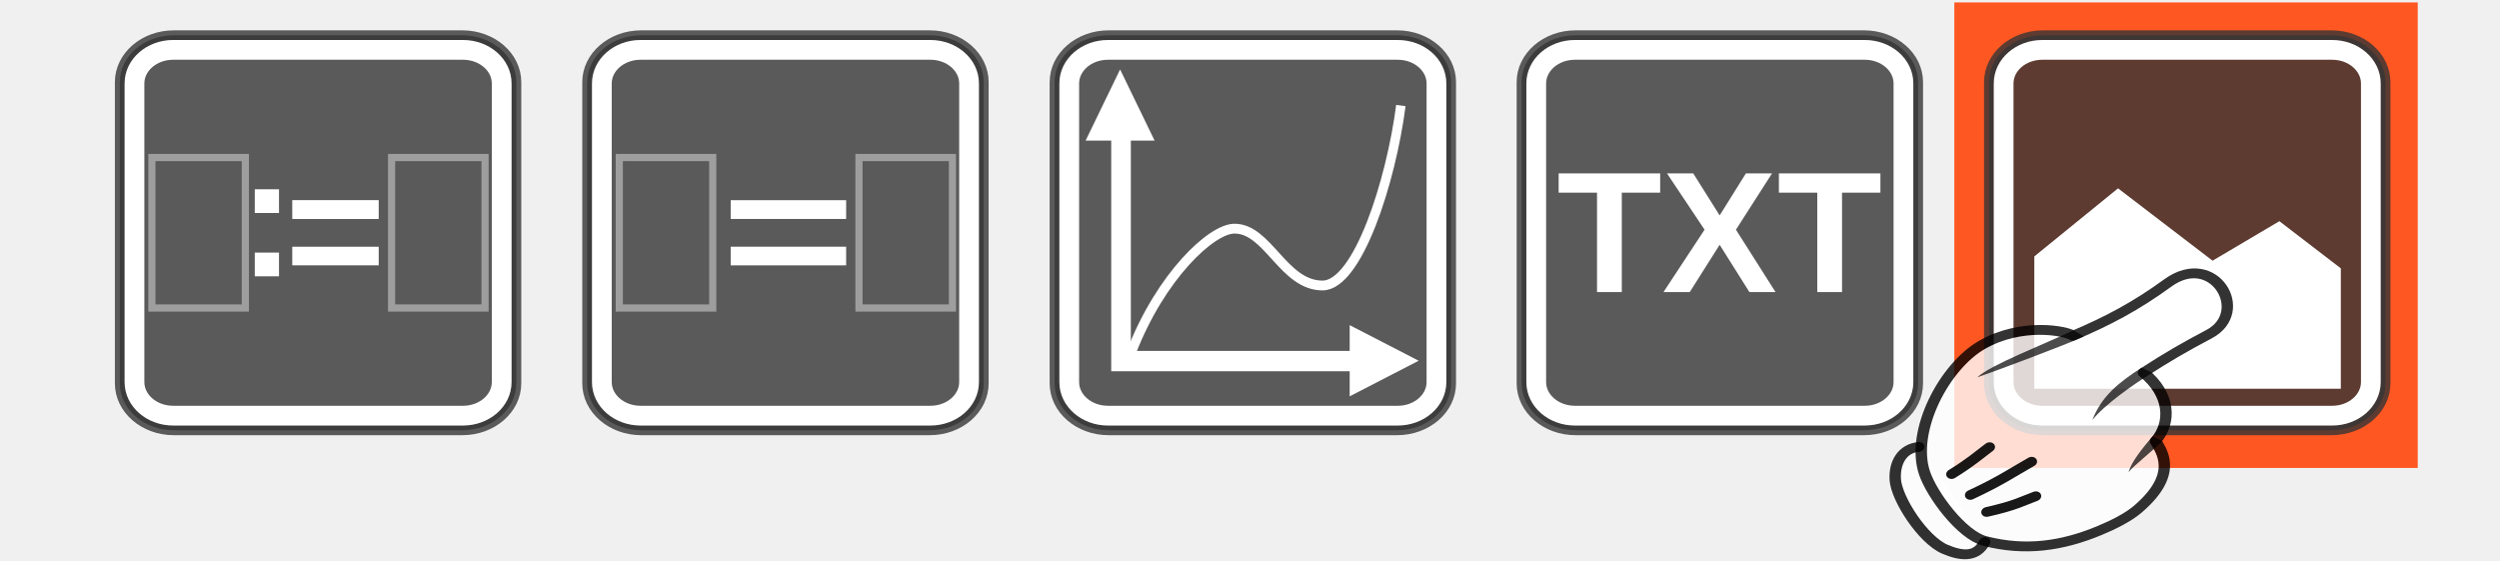
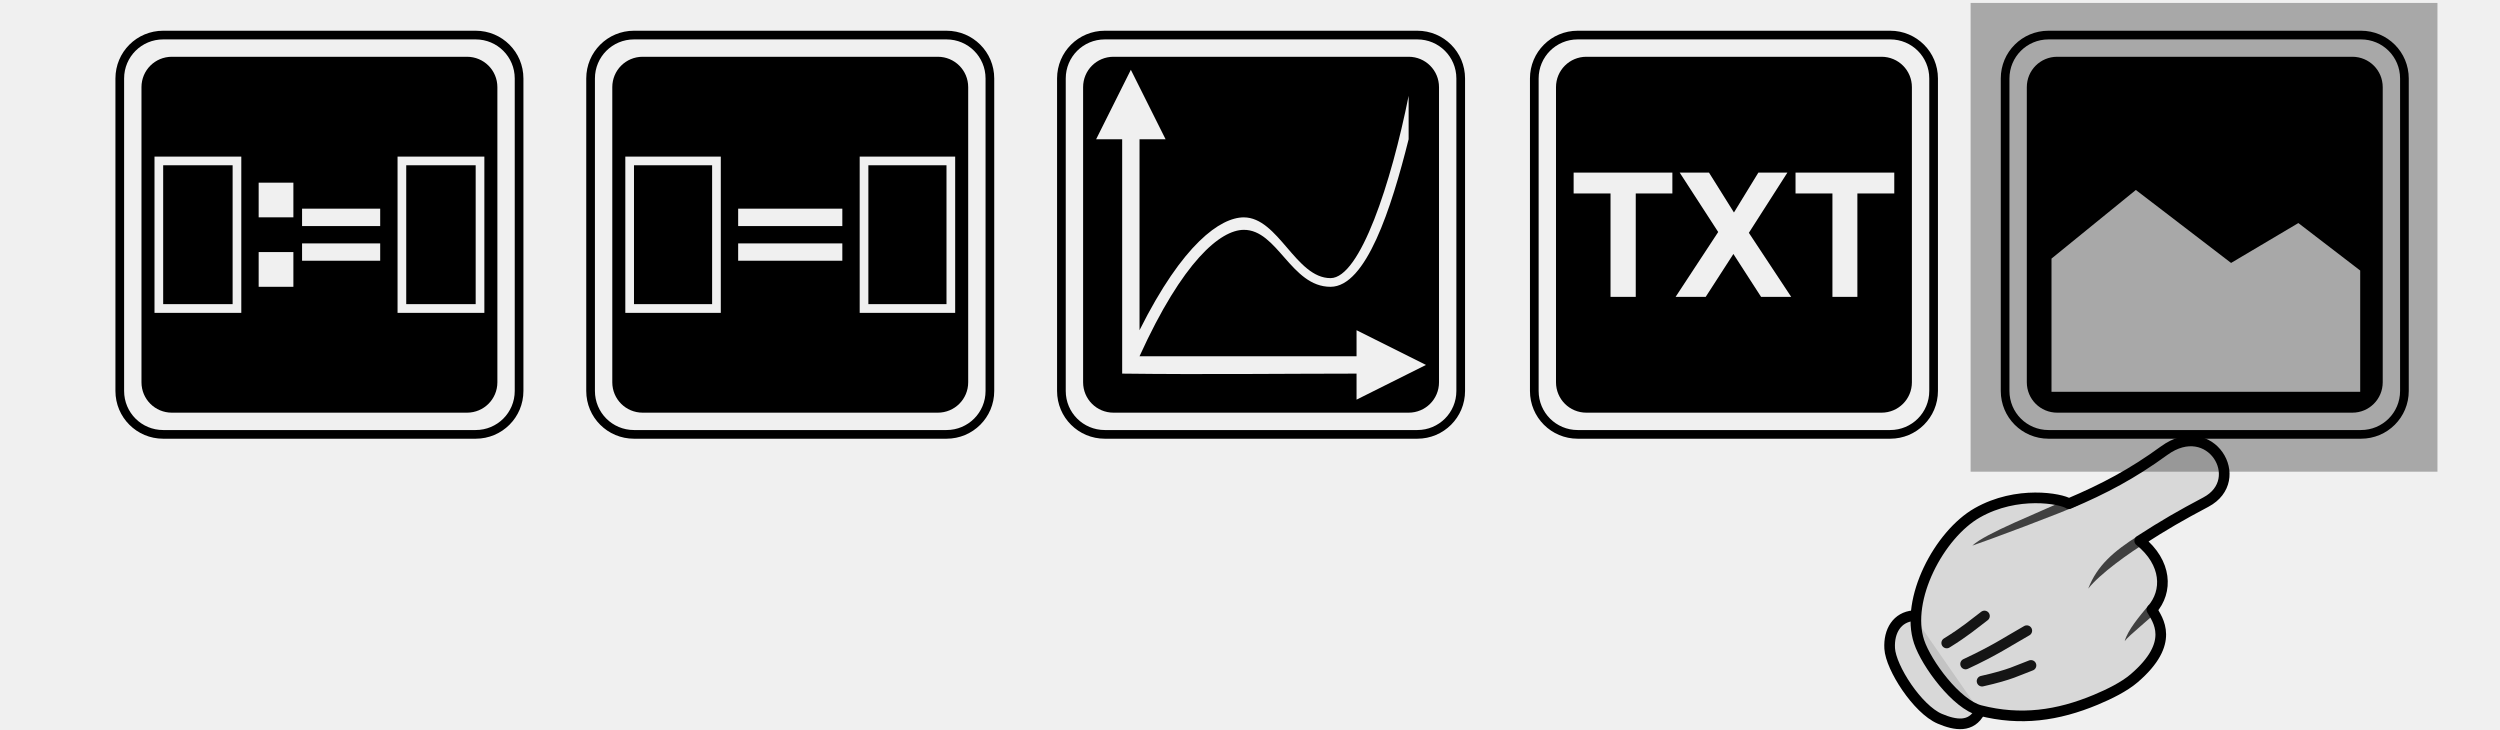
- <svg xmlns="http://www.w3.org/2000/svg" id="svg11300" height="65" width="290" version="1.1">
+ <svg xmlns="http://www.w3.org/2000/svg" version="1.1" width="288" height="84" id="svg11300">
  <defs id="defs3" />
-   <rect style="fill:#ff5722;fill-opacity:1;stroke:none" id="rect3644" y="0.281" x="226.791" ry="0" rx="0" height="54" width="53.779" />
-   <g id="g3139" transform="translate(12.83047,1.000721)">
-     <rect style="color:#000000;fill:#353535;fill-opacity:0.8;fill-rule:evenodd;stroke:#353535;stroke-width:1.146;stroke-linejoin:bevel;stroke-miterlimit:10;stroke-opacity:0.8" id="rect11518" y="3.092" x="1.074" ry="5.442" rx="6.265" height="45.816" width="46.014" />
-     <rect style="color:#000000;fill:none;stroke:#ffffff;stroke-width:2.292;stroke-linejoin:bevel;stroke-miterlimit:10" id="rect11528" y="4.785" x="2.775" ry="3.898" rx="4.487" height="42.43" width="42.613" />
-     <text style="font-size:20px;font-style:normal;font-variant:normal;font-weight:bold;font-stretch:normal;text-align:start;line-height:125%;writing-mode:lr-tb;text-anchor:start;fill:#ffffff;fill-opacity:1;stroke:none;font-family:Arial;-inkscape-font-specification:Arial Bold" xml:space="preserve" id="text3080" y="31.049" x="14.814">
-       <tspan id="tspan3082" y="31.049" x="14.814">:</tspan>
-     </text>
-     <text style="font-size:20px;font-style:normal;font-variant:normal;font-weight:bold;font-stretch:normal;text-align:start;line-height:125%;writing-mode:lr-tb;text-anchor:start;fill:#ffffff;fill-opacity:1;stroke:none;font-family:Arial;-inkscape-font-specification:Arial Bold" xml:space="preserve" id="text3080-5" y="32.621" x="20.258">
-       <tspan id="tspan3082-6" y="32.621" x="20.258">=</tspan>
-     </text>
-     <rect style="opacity:0.9;fill:none;stroke:#ffffff;stroke-width:0.832;stroke-linecap:round;stroke-linejoin:miter;stroke-miterlimit:4;stroke-opacity:0.456;stroke-dasharray:none;stroke-dashoffset:0" id="rect3926" y="17.272" x="4.797" ry="0" rx="5.034" height="17.456" width="10.846" />
-     <rect style="opacity:0.9;fill:none;stroke:#ffffff;stroke-width:0.832;stroke-linecap:round;stroke-linejoin:miter;stroke-miterlimit:4;stroke-opacity:0.456;stroke-dasharray:none;stroke-dashoffset:0" id="rect3926-3" y="17.272" x="32.611" ry="0" rx="5.034" height="17.456" width="10.846" />
+   <rect style="fill:#000000;fill-opacity:0.302;stroke:none" id="rect3644" y="0.339" x="227.015" ry="0" rx="0" height="54" width="53.779" />
+   <g id="g11" transform="translate(12.79798,3.039918)">
+     <path style="color:#000000;fill:#000000;fill-opacity:1;stroke:none" id="rect11528-8-6" d="M 7,3.5 C 5.061,3.5 3.5,5.061 3.5,7 v 34 c 0,1.939 1.561,3.5 3.5,3.5 h 34 c 1.939,0 3.5,-1.561 3.5,-3.5 V 7 C 44.5,5.061 42.939,3.5 41,3.5 Z M 5,15 H 15 V 33 H 5 Z m 28,0 H 43 V 33 H 33 Z M 6,16 v 16 h 8 V 16 Z m 28,0 v 16 h 8 V 16 Z m -17,2 h 4 v 4 h -4 z m 5,3 h 9 v 2 h -9 z m 0,4 h 9 v 2 h -9 z m -5,1 h 4 v 4 h -4 z" />
+     <path style="color:#000000;fill:#000000;fill-opacity:1;fill-rule:evenodd;stroke:none" id="rect11518-1" d="M 6,0.5 C 2.953,0.5 0.5,2.953 0.5,6 v 36 c 0,3.047 2.453,5.5 5.5,5.5 h 36 c 3.047,0 5.5,-2.453 5.5,-5.5 V 6 C 47.5,2.953 45.047,0.5 42,0.5 Z m 0,1 h 36 c 2.493,0 4.5,2.007 4.5,4.5 v 36 c 0,2.493 -2.007,4.5 -4.5,4.5 H 6 C 3.507,46.5 1.5,44.493 1.5,42 V 6 C 1.5,3.507 3.507,1.5 6,1.5 Z" />
  </g>
-   <g id="g3149" transform="translate(67.06875,3.000721)">
-     <rect style="color:#000000;fill:#353535;fill-opacity:0.8;fill-rule:evenodd;stroke:#353535;stroke-width:1.146;stroke-linejoin:bevel;stroke-miterlimit:10;stroke-opacity:0.8" id="rect11518-9" y="1.092" x="1.074" ry="5.442" rx="6.265" height="45.816" width="46.014" />
-     <rect style="color:#000000;fill:none;stroke:#ffffff;stroke-width:2.292;stroke-linejoin:bevel;stroke-miterlimit:10" id="rect11528-9" y="2.785" x="2.775" ry="3.898" rx="4.487" height="42.43" width="42.613" />
-     <text style="font-size:23.111px;font-style:normal;font-variant:normal;font-weight:bold;font-stretch:normal;text-align:start;line-height:125%;writing-mode:lr-tb;text-anchor:start;fill:#ffffff;fill-opacity:1;stroke:none;font-family:Arial;-inkscape-font-specification:Arial Bold" xml:space="preserve" id="text3080-5-3" transform="scale(1.155537,0.8653985)" y="35.384" x="14.386">
-       <tspan id="tspan3082-6-9" y="35.384" x="14.386">=</tspan>
-     </text>
-     <rect style="opacity:0.9;fill:none;stroke:#ffffff;stroke-width:0.832;stroke-linecap:round;stroke-linejoin:miter;stroke-miterlimit:4;stroke-opacity:0.456;stroke-dasharray:none;stroke-dashoffset:0" id="rect3926-5" y="15.272" x="4.797" ry="0" rx="5.034" height="17.456" width="10.846" />
-     <rect style="opacity:0.9;fill:none;stroke:#ffffff;stroke-width:0.832;stroke-linecap:round;stroke-linejoin:miter;stroke-miterlimit:4;stroke-opacity:0.456;stroke-dasharray:none;stroke-dashoffset:0" id="rect3926-3-9" y="15.272" x="32.611" ry="0" rx="5.034" height="17.456" width="10.846" />
+   <g transform="translate(67.03598,3.039918)" id="g816">
+     <path d="M 7,3.5 C 5.061,3.5 3.5,5.061 3.5,7 v 34 c 0,1.939 1.561,3.5 3.5,3.5 h 34 c 1.939,0 3.5,-1.561 3.5,-3.5 V 7 C 44.5,5.061 42.939,3.5 41,3.5 Z M 5,15 H 16 V 33 H 5 Z m 27,0 H 43 V 33 H 32 Z M 6,16 v 16 h 9 V 16 Z m 27,0 v 16 h 9 V 16 Z m -15,5 h 12 v 2 H 18 Z m 0,4 h 12 v 2 H 18 Z" id="rect11528-8-4" style="color:#000000;fill:#000000;fill-opacity:1;stroke:none" />
+     <path d="M 6,0.5 C 2.953,0.5 0.5,2.953 0.5,6 v 36 c 0,3.047 2.453,5.5 5.5,5.5 h 36 c 3.047,0 5.5,-2.453 5.5,-5.5 V 6 C 47.5,2.953 45.047,0.5 42,0.5 Z m 0,1 h 36 c 2.493,0 4.5,2.007 4.5,4.5 v 36 c 0,2.493 -2.007,4.5 -4.5,4.5 H 6 C 3.507,46.5 1.5,44.493 1.5,42 V 6 C 1.5,3.507 3.507,1.5 6,1.5 Z" id="rect11518" style="color:#000000;fill:#000000;fill-opacity:1;fill-rule:evenodd;stroke:none" />
  </g>
-   <g id="g3242" transform="translate(121.307,3.014216)">
-     <rect style="color:#000000;fill:#353535;fill-opacity:0.8;fill-rule:evenodd;stroke:#353535;stroke-width:1.146;stroke-linejoin:bevel;stroke-miterlimit:10;stroke-opacity:0.8" id="rect11518-8" y="1.078" x="1.074" ry="5.442" rx="6.265" height="45.816" width="46.014" />
-     <rect style="color:#000000;fill:none;stroke:#ffffff;stroke-width:2.292;stroke-linejoin:bevel;stroke-miterlimit:10" id="rect11528-2" y="2.772" x="2.775" ry="3.898" rx="4.487" height="42.43" width="42.613" />
-     <g id="g3916" transform="matrix(1.162038,0,0,1.203316,-0.5894232,-0.8727336)">
-       <path style="fill:none;stroke:#ffffff;stroke-width:0.945px;stroke-opacity:1" id="path9990" d="M 9.112,32.132 C 12.047,24.828 17.089,20.281 19.383,20.263 c 3.356,-0.026 4.891,5.478 8.804,5.478 3.527,0 6.847,-10.043 7.826,-17.346" />
-       <path style="fill:none;stroke:#ffffff;stroke-width:1.96" id="path9988" d="m 8.067,8.836 0,24.192 26.832,0" />
-       <path style="fill:#ffffff;fill-rule:evenodd" id="path9992" d="m 7.975,4.914 -3.446,6.862 6.891,0 -3.446,-6.862" />
-       <path style="fill:#ffffff;fill-rule:evenodd" id="path9994" d="m 37.792,32.995 -6.891,-3.431 0,6.862 6.891,-3.431" />
-     </g>
+   <g transform="translate(121.274,3.039918)" id="g816-7">
+     <path d="M 7,3.5 C 5.061,3.5 3.5,5.061 3.5,7 v 34 c 0,1.939 1.561,3.5 3.5,3.5 h 34 c 1.939,0 3.5,-1.561 3.5,-3.5 V 7 C 44.5,5.061 42.939,3.5 41,3.5 Z m 2,1.5 4,8 h -3 v 22 c 5,-10 9.334,-12.979 12,-13 4,0 6,7 10,7 3.416,0 7,-11 9,-21 v 5 C 39,21 36.099,30 32,30 27.453,30 25.9,23.407 22,23.438 19.334,23.458 15,27 10,38 h 25 v -3 l 8,4 -8,4 V 40 C 26.923,40.002 17.389,40.12 8,40 V 13 H 5 Z" id="rect11528-8-7" style="color:#000000;fill:#000000;fill-opacity:1;stroke:none" />
+     <path d="M 6,0.5 C 2.953,0.5 0.5,2.953 0.5,6 v 36 c 0,3.047 2.453,5.5 5.5,5.5 h 36 c 3.047,0 5.5,-2.453 5.5,-5.5 V 6 C 47.5,2.953 45.047,0.5 42,0.5 Z m 0,1 h 36 c 2.493,0 4.5,2.007 4.5,4.5 v 36 c 0,2.493 -2.007,4.5 -4.5,4.5 H 6 C 3.507,46.5 1.5,44.493 1.5,42 V 6 C 1.5,3.507 3.507,1.5 6,1.5 Z" id="rect11518-5" style="color:#000000;fill:#000000;fill-opacity:1;fill-rule:evenodd;stroke:none" />
  </g>
-   <g id="g3448" transform="translate(175.5822,3.000721)">
-     <rect style="color:#000000;fill:#353535;fill-opacity:0.8;fill-rule:evenodd;stroke:#353535;stroke-width:1.146;stroke-linejoin:bevel;stroke-miterlimit:10;stroke-opacity:0.8" id="rect11518-6" y="1.092" x="0.993" ry="5.442" rx="6.265" height="45.816" width="46.014" />
-     <rect style="color:#000000;fill:none;stroke:#ffffff;stroke-width:2.292;stroke-linejoin:bevel;stroke-miterlimit:10" id="rect11528-21" y="2.785" x="2.693" ry="3.898" rx="4.487" height="42.43" width="42.613" />
-     <text style="font-size:20px;font-style:normal;font-variant:normal;font-weight:bold;font-stretch:normal;text-align:start;line-height:125%;writing-mode:lr-tb;text-anchor:start;fill:#ffffff;fill-opacity:1;stroke:none;font-family:Arial;-inkscape-font-specification:Arial Bold" xml:space="preserve" id="text3080-4" y="30.88" x="5.074">
-       <tspan id="tspan3082-5" y="30.88" x="5.074">TXT</tspan>
-     </text>
+   <g id="g914" transform="translate(-83.85176,-68.93611)">
+     <path d="m 266.603,75.476 c -1.939,0 -3.5,1.561 -3.5,3.5 v 34 c 0,1.939 1.561,3.5 3.5,3.5 h 34 c 1.939,0 3.5,-1.561 3.5,-3.5 V 78.976 c 0,-1.939 -1.561,-3.5 -3.5,-3.5 z m -1.469,13.344 h 11.375 v 2.406 h -4.219 v 11.906 h -2.906 V 91.226 h -4.25 z m 12.219,0 h 3.375 l 2.875,4.594 2.812,-4.594 h 3.344 l -4.438,6.938 4.875,7.375 h -3.469 l -3.188,-4.938 -3.188,4.938 h -3.469 l 4.906,-7.469 z m 13.344,0 h 11.375 v 2.406 h -4.25 v 11.906 h -2.875 V 91.226 h -4.25 z" id="rect11528-8-8" style="color:#000000;fill:#000000;fill-opacity:1;stroke:none" />
+     <path d="m 265.603,72.476 c -3.047,0 -5.5,2.453 -5.5,5.5 v 36 c 0,3.047 2.453,5.5 5.5,5.5 h 36 c 3.047,0 5.5,-2.453 5.5,-5.5 V 77.976 c 0,-3.047 -2.453,-5.5 -5.5,-5.5 z m 0,1 h 36 c 2.493,0 4.5,2.007 4.5,4.5 v 36 c 0,2.493 -2.007,4.5 -4.5,4.5 h -36 c -2.493,0 -4.5,-2.007 -4.5,-4.5 V 77.976 c 0,-2.493 2.007,-4.5 4.5,-4.5 z" id="rect11518-0" style="color:#000000;fill:#000000;fill-opacity:1;fill-rule:evenodd;stroke:none" />
  </g>
-   <g id="g3525" transform="translate(229.7392,3.000721)">
-     <rect style="color:#000000;fill:#353535;fill-opacity:0.8;fill-rule:evenodd;stroke:#353535;stroke-width:1.146;stroke-linejoin:bevel;stroke-miterlimit:10;stroke-opacity:0.8" id="rect11518-4" y="1.092" x="1.074" ry="5.442" rx="6.265" height="45.816" width="46.014" />
-     <rect style="color:#000000;fill:none;stroke:#ffffff;stroke-width:2.292;stroke-linejoin:bevel;stroke-miterlimit:10" id="rect11528-8" y="2.785" x="2.775" ry="3.898" rx="4.487" height="42.43" width="42.613" />
-     <polygon style="fill:#ffffff;fill-opacity:1" id="polygon5611" transform="matrix(1.067119,0,0,1.117301,-200.0693,-467.5764)" points="226.755,456.162 226.755,443.662 220.074,438.766 212.808,442.867 202.527,435.355 193.422,442.424 193.422,456.162 " />
+   <g transform="translate(229.989,3.039918)" id="g816-8">
+     <path d="M 7,3.5 C 5.061,3.5 3.5,5.061 3.5,7 v 34 c 0,1.939 1.561,3.5 3.5,3.5 h 34 c 1.939,0 3.5,-1.561 3.5,-3.5 V 7 C 44.5,5.061 42.939,3.5 41,3.5 Z m 9.062,15.344 10.969,8.406 7.75,-4.594 7.125,5.469 V 42.094 H 6.344 V 26.75 Z" id="rect11528-8-62" style="color:#000000;fill:#000000;fill-opacity:1;stroke:none" />
+     <path d="M 6,0.5 C 2.953,0.5 0.5,2.953 0.5,6 v 36 c 0,3.047 2.453,5.5 5.5,5.5 h 36 c 3.047,0 5.5,-2.453 5.5,-5.5 V 6 C 47.5,2.953 45.047,0.5 42,0.5 Z m 0,1 h 36 c 2.493,0 4.5,2.007 4.5,4.5 v 36 c 0,2.493 -2.007,4.5 -4.5,4.5 H 6 C 3.507,46.5 1.5,44.493 1.5,42 V 6 C 1.5,3.507 3.507,1.5 6,1.5 Z" id="rect11518-8" style="color:#000000;fill:#000000;fill-opacity:1;fill-rule:evenodd;stroke:none" />
  </g>
-   <g id="g3915-6-3-7" transform="matrix(0.1819176,0.2233643,-0.2695849,0.1708351,501.3924,-139.2022)">
-     <path style="opacity:0.8;fill:#ffffff;stroke:#000000;stroke-width:4.061;stroke-linecap:round;stroke-linejoin:round" id="path3894-6-5-0" d="m 89.471,1065.9 c 3.727,6.126 -0.484,10.049 -6.16,12.947 -8.03,4.099 -27.898,2.102 -34.7,-2.014 -6.243,-3.777 -9.013,-9.35 -6.04,-14.184" />
-     <path style="opacity:0.8;fill:#ffffff;fill-opacity:1;stroke:#000000;stroke-width:4.061;stroke-linecap:round;stroke-linejoin:round;stroke-opacity:1" id="path3112-2-1-9" d="m 21.354,1021 c -0.857,15.682 13.892,40.298 31.364,46.018 9.022,2.954 29.326,3.846 36.494,-1.431 12.273,-9.037 18.48,-20.686 21.285,-35.088 0.994,-5.105 1.707,-10.986 0.957,-15.702 -3.19,-20.064 -14.951,-20.048 -19.514,-20.76 -2.727,-8.725 -12.699,-15.044 -26.068,-12.391 -0.103,-10.746 0.226,-17.365 1.112,-27.536 1.483,-17.013 -27.986,-20.845 -26.491,-0.012 1.018,14.187 0.027,25.675 -2.499,39 -3.45,1.038 -15.746,11.529 -16.641,27.901 z" />
-     <path style="text-indent:0;text-transform:none;block-progression:tb;opacity:0.7;color:#000000" id="path3882-6-0-9" d="m 63.838,981.04 c 0.031,10.253 1.215,18.225 7.226,26.105 -2.509,-6.575 -3.369,-19.666 -3.177,-27.939 z" />
-     <path style="text-indent:0;text-transform:none;block-progression:tb;opacity:0.7;color:#000000" id="path3884-6-5-0" d="m 93.471,992.23 -3.809,1.486 c 1.929,5.577 4.051,11.842 7.114,15.183 -1.08,-2.605 -2.077,-11.978 -3.305,-16.669 z" />
-     <path style="opacity:0.9;fill:none;stroke:#000000;stroke-width:4.061;stroke-linecap:round;stroke-linejoin:round" id="path3886-8-8-3" d="m 79.642,1058.3 c 4.037,-9.678 3.976,-12.465 5.195,-17.405" />
-     <path style="opacity:0.9;fill:none;stroke:#000000;stroke-width:4.061;stroke-linecap:round;stroke-linejoin:round" id="path3888-4-1-5" d="m 70.26,1059 c 1.692,-11.475 1.424,-17.152 1.855,-24.898" />
-     <path style="opacity:0.9;fill:none;stroke:#000000;stroke-width:4.061;stroke-linecap:round;stroke-linejoin:round" id="path3890-1-7-5" d="m 59.041,1059.5 c 0.097,-7.981 -0.599,-11.754 -1.049,-16.831" />
-     <path style="text-indent:0;text-transform:none;block-progression:tb;opacity:0.7;color:#000000" id="path3892-0-5-3" d="m 36.249,991.71 c -1.703,12.092 -6.197,31.682 -4.811,38.213 1.185,-3.99 8.356,-33.636 9.133,-39.703 z" />
+   <g id="g1650-3" transform="translate(-119.8091,-35.80982)">
+     <path style="opacity:1;fill:#000000;fill-opacity:0.1;stroke:#000000;stroke-width:1.227;stroke-linecap:round;stroke-linejoin:round" id="path3894-6-5-0-6" d="m 347.881,117.772 c -0.974,1.879 -2.797,1.609 -4.611,0.836 -2.566,-1.093 -5.642,-5.872 -5.77,-8.095 -0.117,-2.04 0.881,-3.61 2.725,-3.772" />
+     <path style="opacity:1;fill:#060606;fill-opacity:0.1;stroke:#000000;stroke-width:1.227;stroke-linecap:round;stroke-linejoin:round;stroke-opacity:1" id="path3112-2-1-9-7" d="m 347.594,94.886 c -4.384,2.488 -8.337,9.987 -6.7,14.867 0.845,2.52 4.298,7.207 7.025,7.907 4.669,1.198 8.938,0.594 13.331,-1.24 1.557,-0.65 3.272,-1.496 4.407,-2.469 4.829,-4.14 2.685,-6.764 2.047,-7.905 1.856,-2.1 1.745,-5.407 -1.402,-7.939 2.878,-1.859 4.722,-2.916 7.626,-4.456 4.856,-2.575 0.528,-9.812 -4.816,-5.919 -3.639,2.651 -6.917,4.392 -10.968,6.104 -0.907,-0.593 -5.973,-1.548 -10.549,1.049 z" />
+     <path style="color:#000000;text-indent:0;text-transform:none;opacity:0.7;stroke-width:0.302" id="path3882-6-0-9-5" d="m 366.095,97.549 c -2.758,1.758 -4.692,3.385 -5.723,6.074 1.316,-1.684 4.689,-4.112 6.954,-5.483 z" />
+     <path style="color:#000000;text-indent:0;text-transform:none;opacity:0.7;stroke-width:0.302" id="path3884-6-5-0-3" d="m 368.469,106.08 -1.094,-0.597 c -1.153,1.384 -2.455,2.928 -2.799,4.183 0.506,-0.686 2.851,-2.51 3.893,-3.586 z" />
+     <path style="opacity:0.9;fill:none;stroke:#000000;stroke-width:1.227;stroke-linecap:round;stroke-linejoin:round" id="path3886-8-8-3-5" d="m 348.142,114.278 c 3.344,-0.752 4.084,-1.241 5.637,-1.813" />
+     <path style="opacity:0.9;fill:none;stroke:#000000;stroke-width:1.227;stroke-linecap:round;stroke-linejoin:round" id="path3888-4-1-5-6" d="m 346.246,112.302 c 3.401,-1.582 4.883,-2.612 7.05,-3.839" />
+     <path style="opacity:0.9;fill:none;stroke:#000000;stroke-width:1.227;stroke-linecap:round;stroke-linejoin:round" id="path3890-1-7-5-2" d="m 344.071,109.881 c 2.169,-1.342 3.06,-2.142 4.347,-3.11" />
+     <path style="color:#000000;text-indent:0;text-transform:none;opacity:0.7;stroke-width:0.302" id="path3892-0-5-3-9" d="m 358.199,93.21 c -3.57,1.685 -9.668,4.028 -11.177,5.454 1.291,-0.417 10.588,-3.88 12.365,-4.743 z" />
  </g>
</svg>
